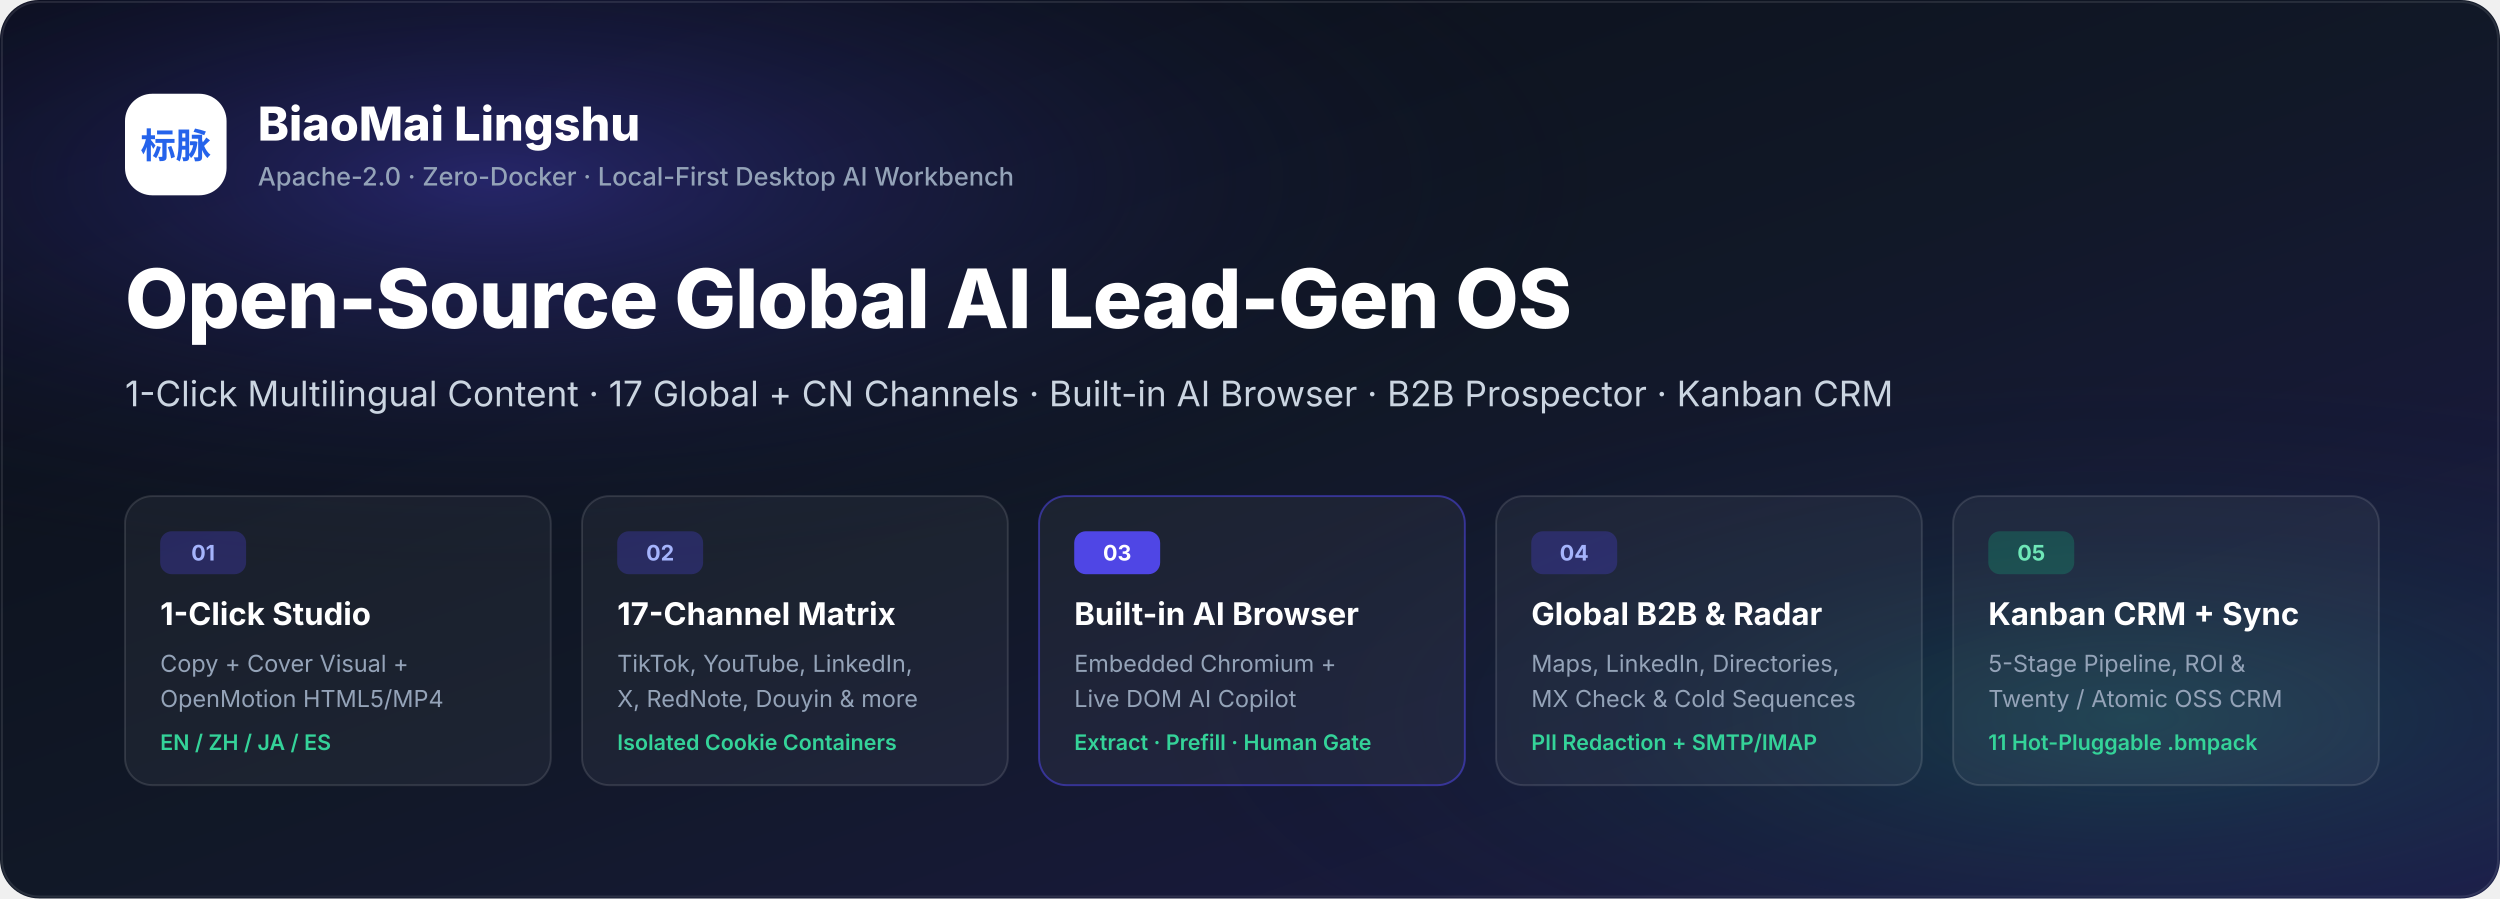
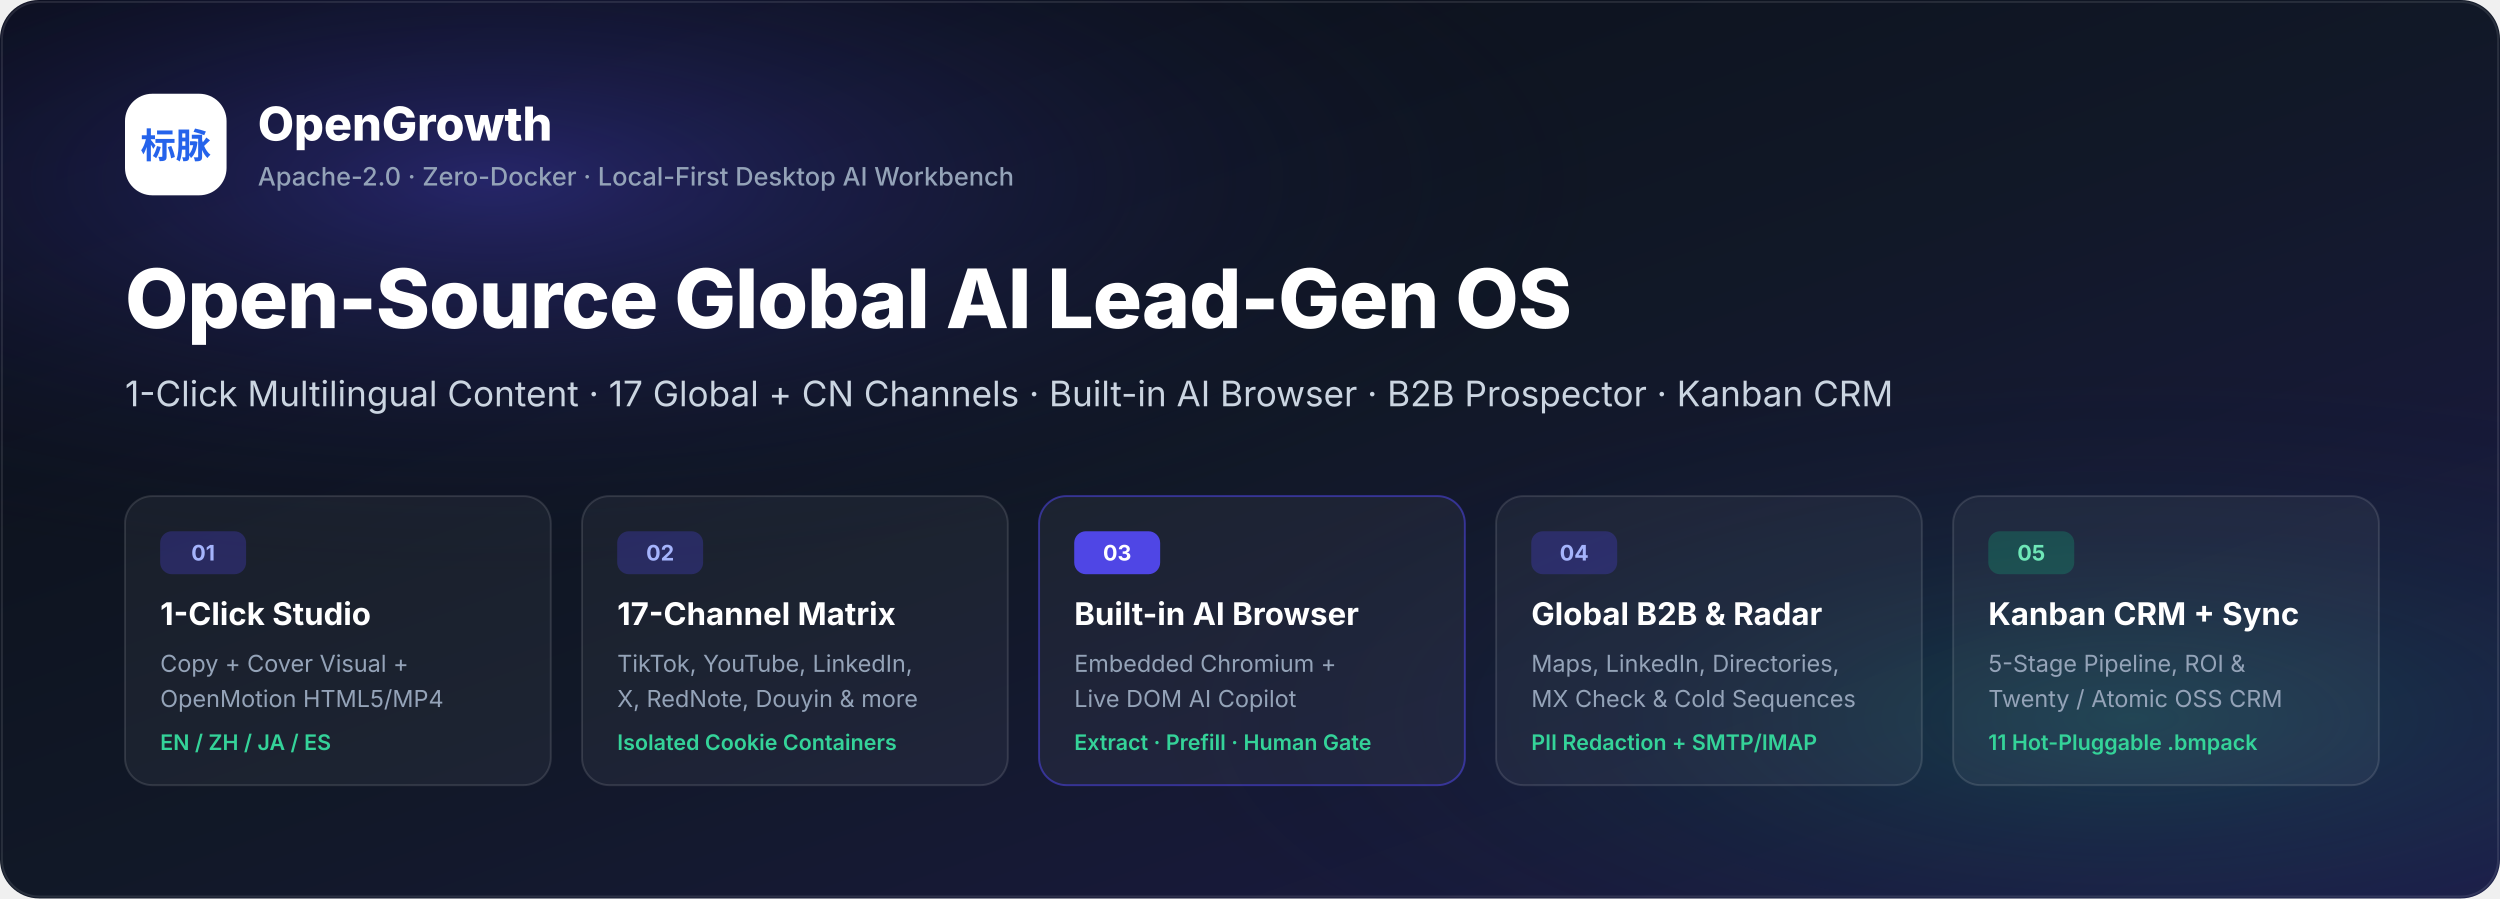
<svg xmlns="http://www.w3.org/2000/svg" width="1280" height="460" viewBox="0 0 1280 460">
  <defs>
    <linearGradient id="bg" x1="0" y1="0" x2="1" y2="1">
      <stop offset="0%" stop-color="#090d16" />
      <stop offset="50%" stop-color="#111827" />
      <stop offset="100%" stop-color="#1e1b4b" />
    </linearGradient>
    <radialGradient id="glow1" cx="20%" cy="20%" r="45%">
      <stop offset="0%" stop-color="#4f46e5" stop-opacity="0.38" />
      <stop offset="100%" stop-color="#090d16" stop-opacity="0" />
    </radialGradient>
    <radialGradient id="glow2" cx="85%" cy="80%" r="40%">
      <stop offset="0%" stop-color="#10b981" stop-opacity="0.22" />
      <stop offset="100%" stop-color="#090d16" stop-opacity="0" />
    </radialGradient>
  </defs>
  <rect width="1280" height="460" rx="20" fill="url(#bg)" />
  <rect width="1280" height="460" rx="20" fill="url(#glow1)" />
  <rect width="1280" height="460" rx="20" fill="url(#glow2)" />
  <rect x="1" y="1" width="1278" height="458" rx="19" fill="none" stroke="rgba(255,255,255,0.10)" />
  <rect x="64" y="48" width="52" height="52" rx="14" fill="#ffffff" />
  <text x="90" y="81" text-anchor="middle" fill="#2563eb" font-family="-apple-system, BlinkMacSystemFont, PingFang SC, sans-serif" font-size="18" font-weight="800">标脉</text>
-   <text x="132" y="72" fill="#ffffff" font-family="-apple-system, BlinkMacSystemFont, Inter, PingFang SC, sans-serif" font-size="24" font-weight="800">BiaoMai Lingshu</text>
+   <text x="132" y="72" fill="#ffffff" font-family="-apple-system, BlinkMacSystemFont, Inter, PingFang SC, sans-serif" font-size="24" font-weight="800">OpenGrowth</text>
  <text x="132" y="95" fill="#94a3b8" font-family="-apple-system, BlinkMacSystemFont, Inter, sans-serif" font-size="13" font-weight="500">Apache-2.0 · Zero-Docker · Local-First Desktop AI Workbench</text>
  <text x="64" y="168" fill="#ffffff" font-family="-apple-system, BlinkMacSystemFont, Inter, sans-serif" font-size="42" font-weight="800" letter-spacing="-0.5">Open-Source Global AI Lead-Gen OS</text>
  <text x="64" y="208" fill="#cbd5e1" font-family="-apple-system, BlinkMacSystemFont, Inter, sans-serif" font-size="18" font-weight="400">1-Click Multilingual Content · 17 Global + CN Channels · Built-in AI Browser · B2B Prospector · Kanban CRM</text>
  <g font-family="-apple-system, BlinkMacSystemFont, Inter, sans-serif">
    <rect x="64" y="254" width="218" height="148" rx="14" fill="rgba(255,255,255,0.05)" stroke="rgba(255,255,255,0.12)" />
    <rect x="82" y="272" width="44" height="22" rx="6" fill="rgba(79,70,229,0.28)" />
    <text x="104" y="287" text-anchor="middle" fill="#a5b4fc" font-size="11" font-weight="700">01</text>
    <text x="82" y="320" fill="#ffffff" font-size="16" font-weight="700">1-Click Studio</text>
    <text x="82" y="344" fill="#94a3b8" font-size="12">Copy + Cover Visual +</text>
    <text x="82" y="362" fill="#94a3b8" font-size="12">OpenMotion HTML5/MP4</text>
    <text x="82" y="384" fill="#34d399" font-size="11" font-weight="600">EN / ZH / JA / ES</text>
    <rect x="298" y="254" width="218" height="148" rx="14" fill="rgba(255,255,255,0.05)" stroke="rgba(255,255,255,0.12)" />
    <rect x="316" y="272" width="44" height="22" rx="6" fill="rgba(79,70,229,0.28)" />
    <text x="338" y="287" text-anchor="middle" fill="#a5b4fc" font-size="11" font-weight="700">02</text>
    <text x="316" y="320" fill="#ffffff" font-size="16" font-weight="700">17-Channel Matrix</text>
    <text x="316" y="344" fill="#94a3b8" font-size="12">TikTok, YouTube, LinkedIn,</text>
    <text x="316" y="362" fill="#94a3b8" font-size="12">X, RedNote, Douyin &amp; more</text>
    <text x="316" y="384" fill="#34d399" font-size="11" font-weight="600">Isolated Cookie Containers</text>
    <rect x="532" y="254" width="218" height="148" rx="14" fill="rgba(255,255,255,0.05)" stroke="rgba(79,70,229,0.55)" />
    <rect x="550" y="272" width="44" height="22" rx="6" fill="#4f46e5" />
    <text x="572" y="287" text-anchor="middle" fill="#ffffff" font-size="11" font-weight="700">03</text>
    <text x="550" y="320" fill="#ffffff" font-size="16" font-weight="700">Built-in AI Browser</text>
    <text x="550" y="344" fill="#94a3b8" font-size="12">Embedded Chromium +</text>
    <text x="550" y="362" fill="#94a3b8" font-size="12">Live DOM AI Copilot</text>
    <text x="550" y="384" fill="#34d399" font-size="11" font-weight="600">Extract · Prefill · Human Gate</text>
    <rect x="766" y="254" width="218" height="148" rx="14" fill="rgba(255,255,255,0.05)" stroke="rgba(255,255,255,0.12)" />
    <rect x="784" y="272" width="44" height="22" rx="6" fill="rgba(79,70,229,0.28)" />
    <text x="806" y="287" text-anchor="middle" fill="#a5b4fc" font-size="11" font-weight="700">04</text>
    <text x="784" y="320" fill="#ffffff" font-size="16" font-weight="700">Global B2B &amp; Radar</text>
    <text x="784" y="344" fill="#94a3b8" font-size="12">Maps, LinkedIn, Directories,</text>
    <text x="784" y="362" fill="#94a3b8" font-size="12">MX Check &amp; Cold Sequences</text>
    <text x="784" y="384" fill="#34d399" font-size="11" font-weight="600">PII Redaction + SMTP/IMAP</text>
    <rect x="1000" y="254" width="218" height="148" rx="14" fill="rgba(255,255,255,0.05)" stroke="rgba(255,255,255,0.12)" />
    <rect x="1018" y="272" width="44" height="22" rx="6" fill="rgba(16,185,129,0.25)" />
    <text x="1040" y="287" text-anchor="middle" fill="#6ee7b7" font-size="11" font-weight="700">05</text>
    <text x="1018" y="320" fill="#ffffff" font-size="16" font-weight="700">Kanban CRM + Sync</text>
    <text x="1018" y="344" fill="#94a3b8" font-size="12">5-Stage Pipeline, ROI &amp;</text>
    <text x="1018" y="362" fill="#94a3b8" font-size="12">Twenty / Atomic OSS CRM</text>
    <text x="1018" y="384" fill="#34d399" font-size="11" font-weight="600">11 Hot-Pluggable .bmpack</text>
  </g>
</svg>
